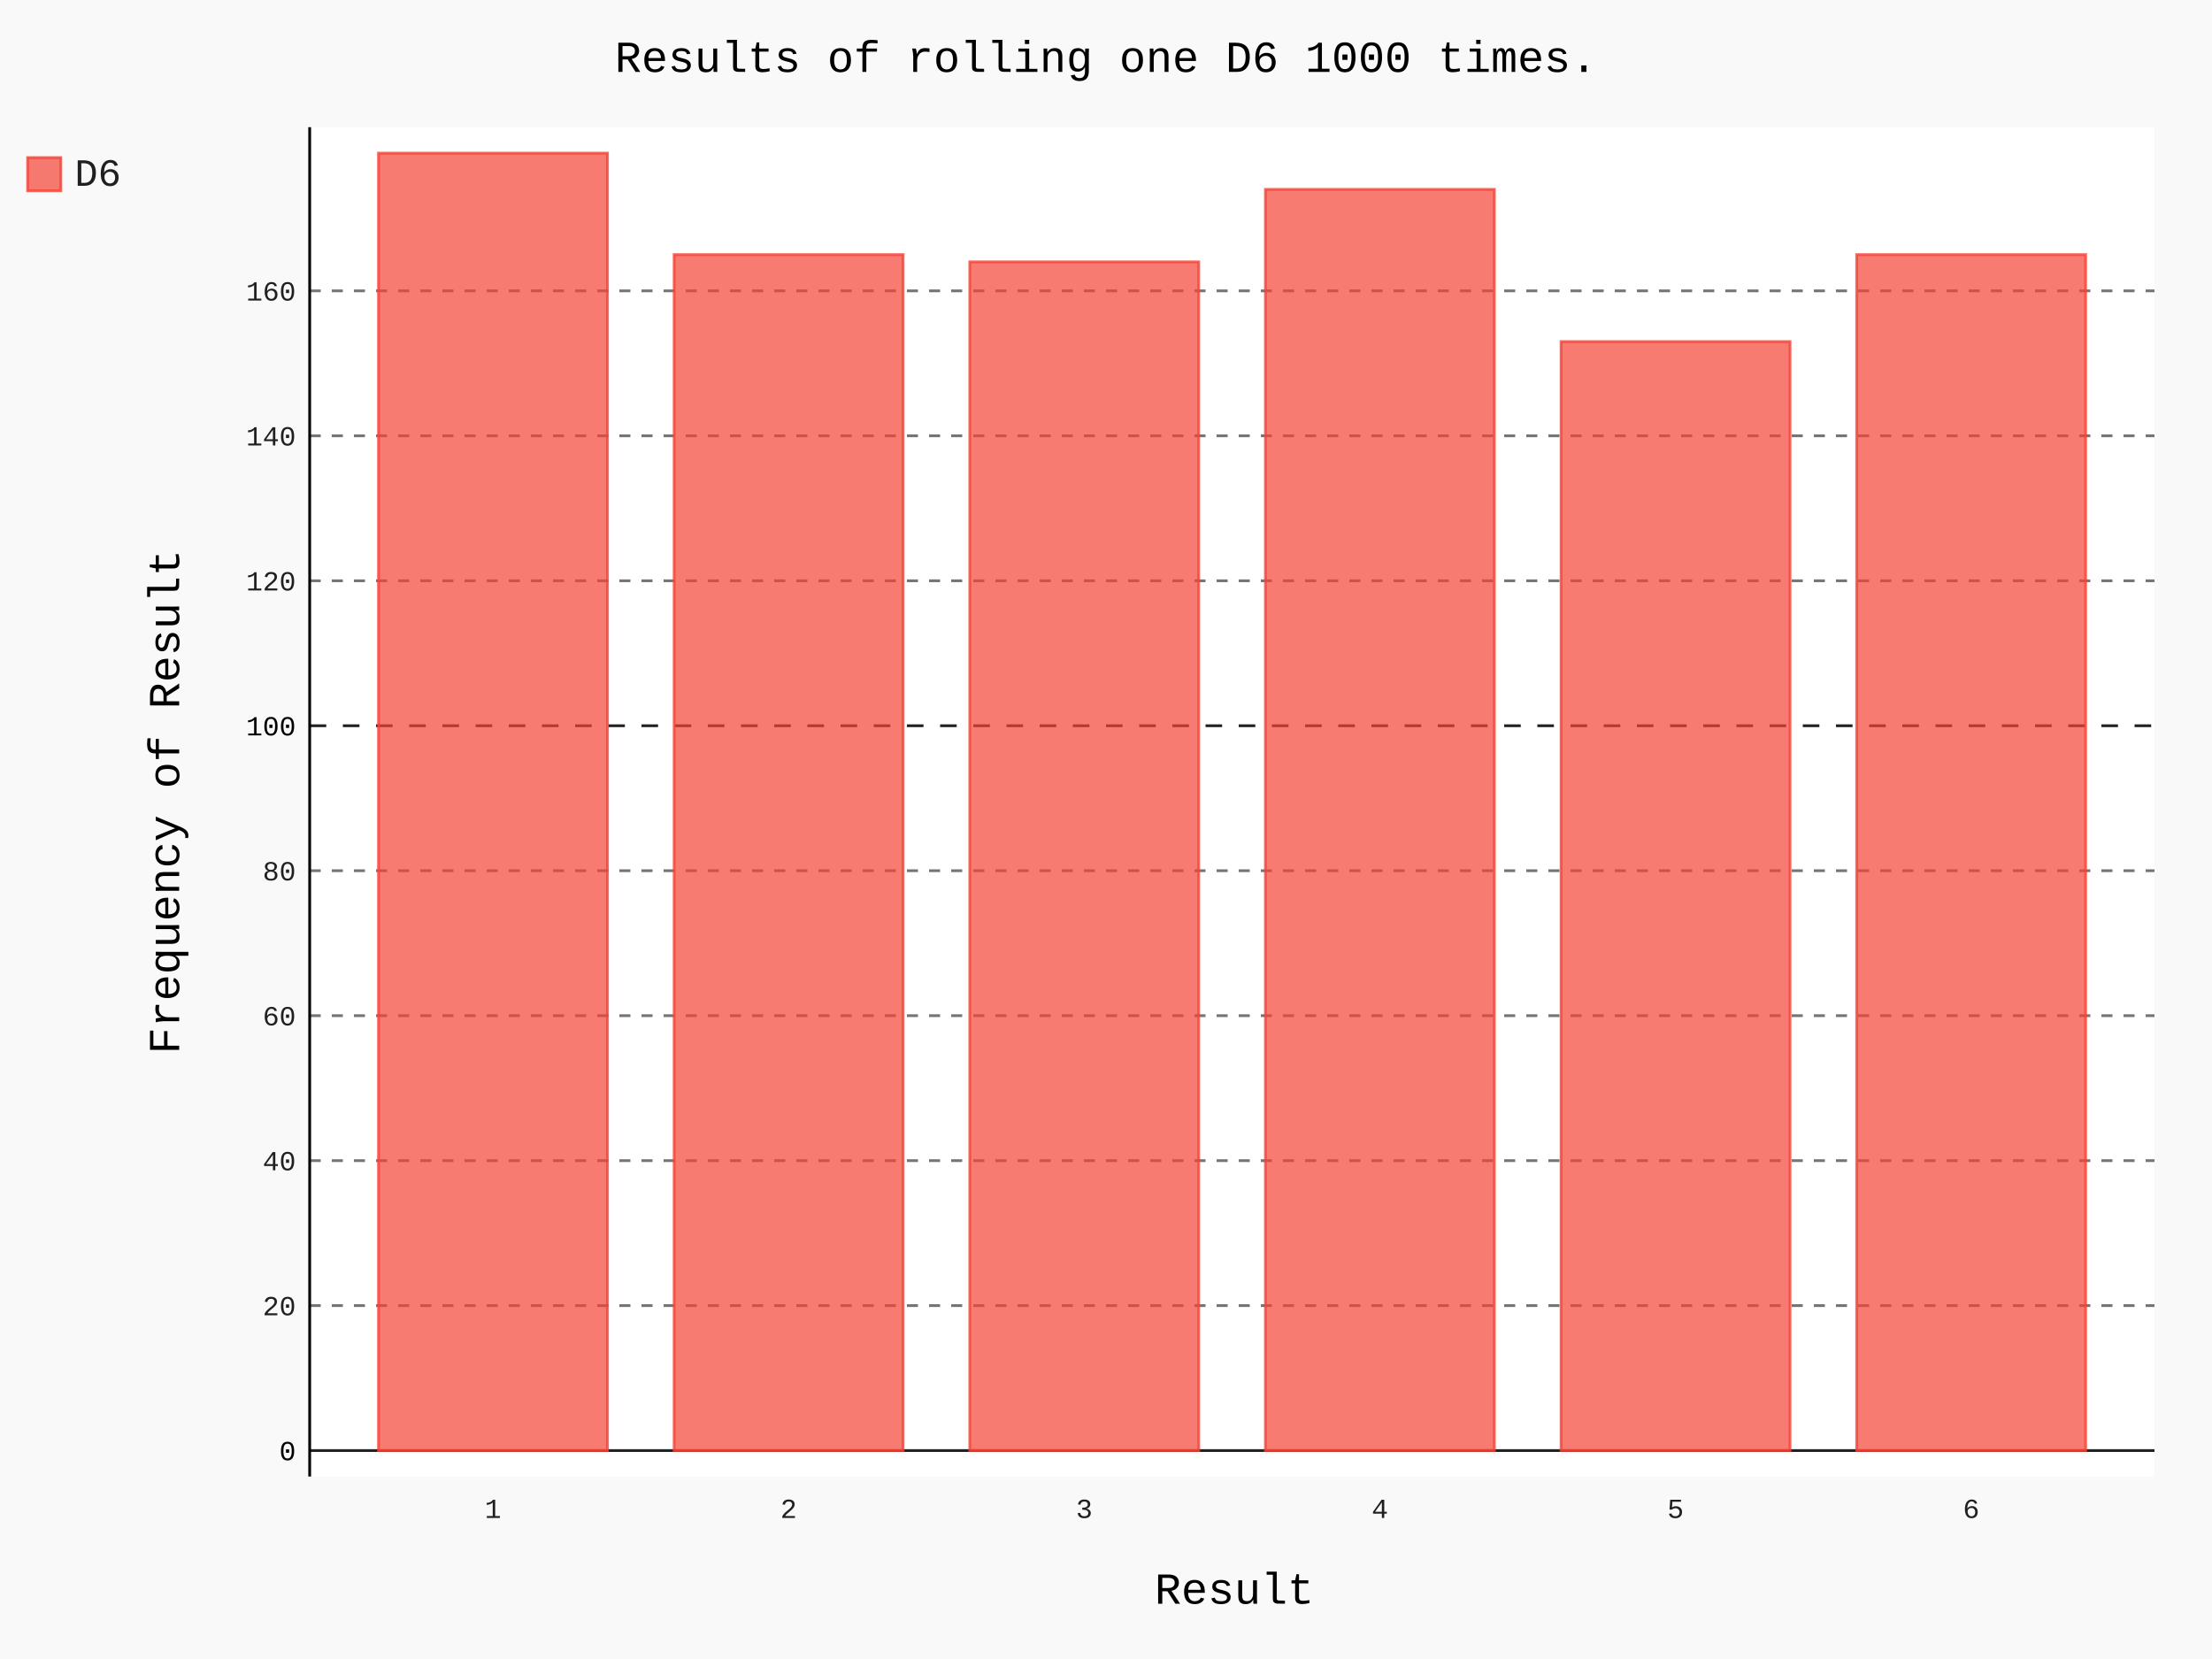
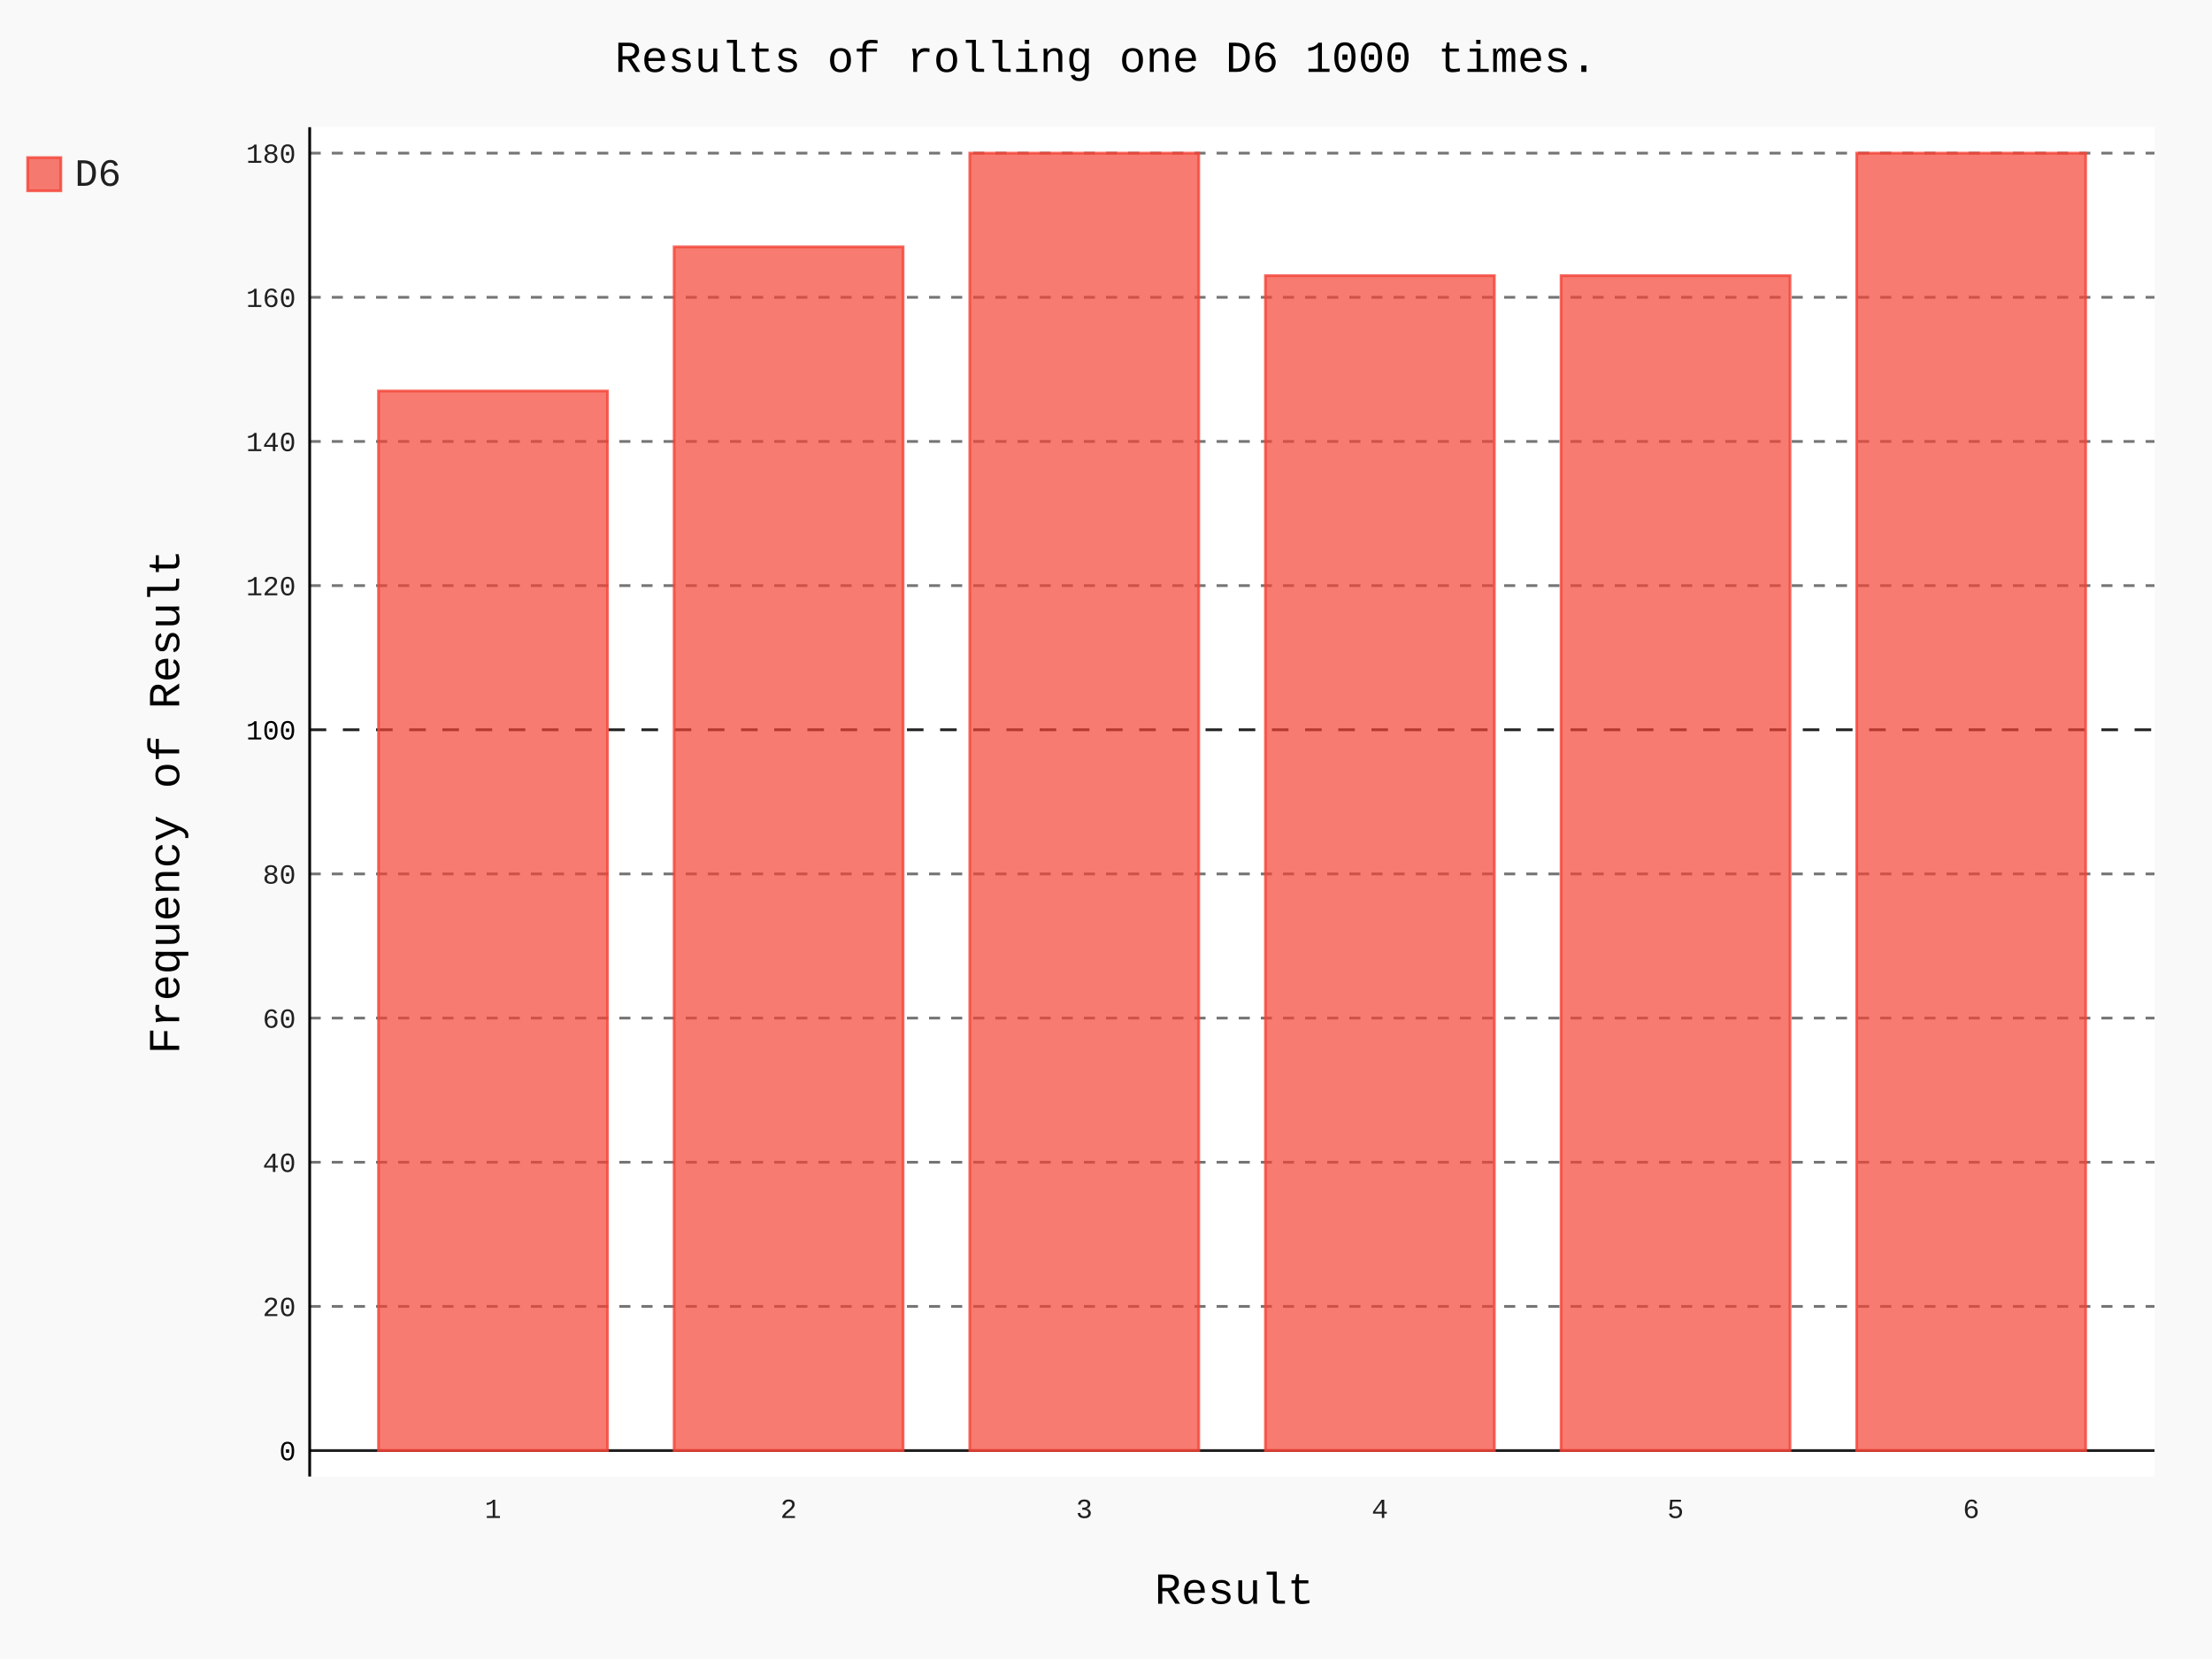
- <svg xmlns="http://www.w3.org/2000/svg" id="chart-e657e677-cb93-4883-8fb1-d97214ec2853" class="pygal-chart" viewBox="0 0 800 600">
+ <svg xmlns="http://www.w3.org/2000/svg" id="chart-93ef022e-5758-4e22-bad9-c4f146a8a1dd" class="pygal-chart" viewBox="0 0 800 600">
  <defs>
-     <style type="text/css">#chart-e657e677-cb93-4883-8fb1-d97214ec2853{-webkit-user-select:none;-webkit-font-smoothing:antialiased;font-family:Consolas,"Liberation Mono",Menlo,Courier,monospace}#chart-e657e677-cb93-4883-8fb1-d97214ec2853 .title{font-family:Consolas,"Liberation Mono",Menlo,Courier,monospace;font-size:16px}#chart-e657e677-cb93-4883-8fb1-d97214ec2853 .legends .legend text{font-family:Consolas,"Liberation Mono",Menlo,Courier,monospace;font-size:14px}#chart-e657e677-cb93-4883-8fb1-d97214ec2853 .axis text{font-family:Consolas,"Liberation Mono",Menlo,Courier,monospace;font-size:10px}#chart-e657e677-cb93-4883-8fb1-d97214ec2853 .axis text.major{font-family:Consolas,"Liberation Mono",Menlo,Courier,monospace;font-size:10px}#chart-e657e677-cb93-4883-8fb1-d97214ec2853 .text-overlay text.value{font-family:Consolas,"Liberation Mono",Menlo,Courier,monospace;font-size:16px}#chart-e657e677-cb93-4883-8fb1-d97214ec2853 .text-overlay text.label{font-family:Consolas,"Liberation Mono",Menlo,Courier,monospace;font-size:10px}#chart-e657e677-cb93-4883-8fb1-d97214ec2853 .tooltip{font-family:Consolas,"Liberation Mono",Menlo,Courier,monospace;font-size:14px}#chart-e657e677-cb93-4883-8fb1-d97214ec2853 text.no_data{font-family:Consolas,"Liberation Mono",Menlo,Courier,monospace;font-size:64px}
- #chart-e657e677-cb93-4883-8fb1-d97214ec2853{background-color:rgba(249,249,249,1)}#chart-e657e677-cb93-4883-8fb1-d97214ec2853 path,#chart-e657e677-cb93-4883-8fb1-d97214ec2853 line,#chart-e657e677-cb93-4883-8fb1-d97214ec2853 rect,#chart-e657e677-cb93-4883-8fb1-d97214ec2853 circle{-webkit-transition:150ms;-moz-transition:150ms;transition:150ms}#chart-e657e677-cb93-4883-8fb1-d97214ec2853 .graph &gt; .background{fill:rgba(249,249,249,1)}#chart-e657e677-cb93-4883-8fb1-d97214ec2853 .plot &gt; .background{fill:rgba(255,255,255,1)}#chart-e657e677-cb93-4883-8fb1-d97214ec2853 .graph{fill:rgba(0,0,0,.87)}#chart-e657e677-cb93-4883-8fb1-d97214ec2853 text.no_data{fill:rgba(0,0,0,1)}#chart-e657e677-cb93-4883-8fb1-d97214ec2853 .title{fill:rgba(0,0,0,1)}#chart-e657e677-cb93-4883-8fb1-d97214ec2853 .legends .legend text{fill:rgba(0,0,0,.87)}#chart-e657e677-cb93-4883-8fb1-d97214ec2853 .legends .legend:hover text{fill:rgba(0,0,0,1)}#chart-e657e677-cb93-4883-8fb1-d97214ec2853 .axis .line{stroke:rgba(0,0,0,1)}#chart-e657e677-cb93-4883-8fb1-d97214ec2853 .axis .guide.line{stroke:rgba(0,0,0,.54)}#chart-e657e677-cb93-4883-8fb1-d97214ec2853 .axis .major.line{stroke:rgba(0,0,0,.87)}#chart-e657e677-cb93-4883-8fb1-d97214ec2853 .axis text.major{fill:rgba(0,0,0,1)}#chart-e657e677-cb93-4883-8fb1-d97214ec2853 .axis.y .guides:hover .guide.line,#chart-e657e677-cb93-4883-8fb1-d97214ec2853 .line-graph .axis.x .guides:hover .guide.line,#chart-e657e677-cb93-4883-8fb1-d97214ec2853 .stackedline-graph .axis.x .guides:hover .guide.line,#chart-e657e677-cb93-4883-8fb1-d97214ec2853 .xy-graph .axis.x .guides:hover .guide.line{stroke:rgba(0,0,0,1)}#chart-e657e677-cb93-4883-8fb1-d97214ec2853 .axis .guides:hover text{fill:rgba(0,0,0,1)}#chart-e657e677-cb93-4883-8fb1-d97214ec2853 .reactive{fill-opacity:.7;stroke-opacity:.8}#chart-e657e677-cb93-4883-8fb1-d97214ec2853 .ci{stroke:rgba(0,0,0,.87)}#chart-e657e677-cb93-4883-8fb1-d97214ec2853 .reactive.active,#chart-e657e677-cb93-4883-8fb1-d97214ec2853 .active .reactive{fill-opacity:.8;stroke-opacity:.9;stroke-width:4}#chart-e657e677-cb93-4883-8fb1-d97214ec2853 .ci .reactive.active{stroke-width:1.5}#chart-e657e677-cb93-4883-8fb1-d97214ec2853 .series text{fill:rgba(0,0,0,1)}#chart-e657e677-cb93-4883-8fb1-d97214ec2853 .tooltip rect{fill:rgba(255,255,255,1);stroke:rgba(0,0,0,1);-webkit-transition:opacity 150ms;-moz-transition:opacity 150ms;transition:opacity 150ms}#chart-e657e677-cb93-4883-8fb1-d97214ec2853 .tooltip .label{fill:rgba(0,0,0,.87)}#chart-e657e677-cb93-4883-8fb1-d97214ec2853 .tooltip .label{fill:rgba(0,0,0,.87)}#chart-e657e677-cb93-4883-8fb1-d97214ec2853 .tooltip .legend{font-size:.8em;fill:rgba(0,0,0,.54)}#chart-e657e677-cb93-4883-8fb1-d97214ec2853 .tooltip .x_label{font-size:.6em;fill:rgba(0,0,0,1)}#chart-e657e677-cb93-4883-8fb1-d97214ec2853 .tooltip .xlink{font-size:.5em;text-decoration:underline}#chart-e657e677-cb93-4883-8fb1-d97214ec2853 .tooltip .value{font-size:1.5em}#chart-e657e677-cb93-4883-8fb1-d97214ec2853 .bound{font-size:.5em}#chart-e657e677-cb93-4883-8fb1-d97214ec2853 .max-value{font-size:.75em;fill:rgba(0,0,0,.54)}#chart-e657e677-cb93-4883-8fb1-d97214ec2853 .map-element{fill:rgba(255,255,255,1);stroke:rgba(0,0,0,.54) !important}#chart-e657e677-cb93-4883-8fb1-d97214ec2853 .map-element .reactive{fill-opacity:inherit;stroke-opacity:inherit}#chart-e657e677-cb93-4883-8fb1-d97214ec2853 .color-0,#chart-e657e677-cb93-4883-8fb1-d97214ec2853 .color-0 a:visited{stroke:#F44336;fill:#F44336}#chart-e657e677-cb93-4883-8fb1-d97214ec2853 .text-overlay .color-0 text{fill:black}
- #chart-e657e677-cb93-4883-8fb1-d97214ec2853 text.no_data{text-anchor:middle}#chart-e657e677-cb93-4883-8fb1-d97214ec2853 .guide.line{fill:none}#chart-e657e677-cb93-4883-8fb1-d97214ec2853 .centered{text-anchor:middle}#chart-e657e677-cb93-4883-8fb1-d97214ec2853 .title{text-anchor:middle}#chart-e657e677-cb93-4883-8fb1-d97214ec2853 .legends .legend text{fill-opacity:1}#chart-e657e677-cb93-4883-8fb1-d97214ec2853 .axis.x text{text-anchor:middle}#chart-e657e677-cb93-4883-8fb1-d97214ec2853 .axis.x:not(.web) text[transform]{text-anchor:start}#chart-e657e677-cb93-4883-8fb1-d97214ec2853 .axis.x:not(.web) text[transform].backwards{text-anchor:end}#chart-e657e677-cb93-4883-8fb1-d97214ec2853 .axis.y text{text-anchor:end}#chart-e657e677-cb93-4883-8fb1-d97214ec2853 .axis.y text[transform].backwards{text-anchor:start}#chart-e657e677-cb93-4883-8fb1-d97214ec2853 .axis.y2 text{text-anchor:start}#chart-e657e677-cb93-4883-8fb1-d97214ec2853 .axis.y2 text[transform].backwards{text-anchor:end}#chart-e657e677-cb93-4883-8fb1-d97214ec2853 .axis .guide.line{stroke-dasharray:4,4}#chart-e657e677-cb93-4883-8fb1-d97214ec2853 .axis .major.guide.line{stroke-dasharray:6,6}#chart-e657e677-cb93-4883-8fb1-d97214ec2853 .horizontal .axis.y .guide.line,#chart-e657e677-cb93-4883-8fb1-d97214ec2853 .horizontal .axis.y2 .guide.line,#chart-e657e677-cb93-4883-8fb1-d97214ec2853 .vertical .axis.x .guide.line{opacity:0}#chart-e657e677-cb93-4883-8fb1-d97214ec2853 .horizontal .axis.always_show .guide.line,#chart-e657e677-cb93-4883-8fb1-d97214ec2853 .vertical .axis.always_show .guide.line{opacity:1 !important}#chart-e657e677-cb93-4883-8fb1-d97214ec2853 .axis.y .guides:hover .guide.line,#chart-e657e677-cb93-4883-8fb1-d97214ec2853 .axis.y2 .guides:hover .guide.line,#chart-e657e677-cb93-4883-8fb1-d97214ec2853 .axis.x .guides:hover .guide.line{opacity:1}#chart-e657e677-cb93-4883-8fb1-d97214ec2853 .axis .guides:hover text{opacity:1}#chart-e657e677-cb93-4883-8fb1-d97214ec2853 .nofill{fill:none}#chart-e657e677-cb93-4883-8fb1-d97214ec2853 .subtle-fill{fill-opacity:.2}#chart-e657e677-cb93-4883-8fb1-d97214ec2853 .dot{stroke-width:1px;fill-opacity:1}#chart-e657e677-cb93-4883-8fb1-d97214ec2853 .dot.active{stroke-width:5px}#chart-e657e677-cb93-4883-8fb1-d97214ec2853 .dot.negative{fill:transparent}#chart-e657e677-cb93-4883-8fb1-d97214ec2853 text,#chart-e657e677-cb93-4883-8fb1-d97214ec2853 tspan{stroke:none !important}#chart-e657e677-cb93-4883-8fb1-d97214ec2853 .series text.active{opacity:1}#chart-e657e677-cb93-4883-8fb1-d97214ec2853 .tooltip rect{fill-opacity:.95;stroke-width:.5}#chart-e657e677-cb93-4883-8fb1-d97214ec2853 .tooltip text{fill-opacity:1}#chart-e657e677-cb93-4883-8fb1-d97214ec2853 .showable{visibility:hidden}#chart-e657e677-cb93-4883-8fb1-d97214ec2853 .showable.shown{visibility:visible}#chart-e657e677-cb93-4883-8fb1-d97214ec2853 .gauge-background{fill:rgba(229,229,229,1);stroke:none}#chart-e657e677-cb93-4883-8fb1-d97214ec2853 .bg-lines{stroke:rgba(249,249,249,1);stroke-width:2px}</style>
+     <style type="text/css">#chart-93ef022e-5758-4e22-bad9-c4f146a8a1dd{-webkit-user-select:none;-webkit-font-smoothing:antialiased;font-family:Consolas,"Liberation Mono",Menlo,Courier,monospace}#chart-93ef022e-5758-4e22-bad9-c4f146a8a1dd .title{font-family:Consolas,"Liberation Mono",Menlo,Courier,monospace;font-size:16px}#chart-93ef022e-5758-4e22-bad9-c4f146a8a1dd .legends .legend text{font-family:Consolas,"Liberation Mono",Menlo,Courier,monospace;font-size:14px}#chart-93ef022e-5758-4e22-bad9-c4f146a8a1dd .axis text{font-family:Consolas,"Liberation Mono",Menlo,Courier,monospace;font-size:10px}#chart-93ef022e-5758-4e22-bad9-c4f146a8a1dd .axis text.major{font-family:Consolas,"Liberation Mono",Menlo,Courier,monospace;font-size:10px}#chart-93ef022e-5758-4e22-bad9-c4f146a8a1dd .text-overlay text.value{font-family:Consolas,"Liberation Mono",Menlo,Courier,monospace;font-size:16px}#chart-93ef022e-5758-4e22-bad9-c4f146a8a1dd .text-overlay text.label{font-family:Consolas,"Liberation Mono",Menlo,Courier,monospace;font-size:10px}#chart-93ef022e-5758-4e22-bad9-c4f146a8a1dd .tooltip{font-family:Consolas,"Liberation Mono",Menlo,Courier,monospace;font-size:14px}#chart-93ef022e-5758-4e22-bad9-c4f146a8a1dd text.no_data{font-family:Consolas,"Liberation Mono",Menlo,Courier,monospace;font-size:64px}
+ #chart-93ef022e-5758-4e22-bad9-c4f146a8a1dd{background-color:rgba(249,249,249,1)}#chart-93ef022e-5758-4e22-bad9-c4f146a8a1dd path,#chart-93ef022e-5758-4e22-bad9-c4f146a8a1dd line,#chart-93ef022e-5758-4e22-bad9-c4f146a8a1dd rect,#chart-93ef022e-5758-4e22-bad9-c4f146a8a1dd circle{-webkit-transition:150ms;-moz-transition:150ms;transition:150ms}#chart-93ef022e-5758-4e22-bad9-c4f146a8a1dd .graph &gt; .background{fill:rgba(249,249,249,1)}#chart-93ef022e-5758-4e22-bad9-c4f146a8a1dd .plot &gt; .background{fill:rgba(255,255,255,1)}#chart-93ef022e-5758-4e22-bad9-c4f146a8a1dd .graph{fill:rgba(0,0,0,.87)}#chart-93ef022e-5758-4e22-bad9-c4f146a8a1dd text.no_data{fill:rgba(0,0,0,1)}#chart-93ef022e-5758-4e22-bad9-c4f146a8a1dd .title{fill:rgba(0,0,0,1)}#chart-93ef022e-5758-4e22-bad9-c4f146a8a1dd .legends .legend text{fill:rgba(0,0,0,.87)}#chart-93ef022e-5758-4e22-bad9-c4f146a8a1dd .legends .legend:hover text{fill:rgba(0,0,0,1)}#chart-93ef022e-5758-4e22-bad9-c4f146a8a1dd .axis .line{stroke:rgba(0,0,0,1)}#chart-93ef022e-5758-4e22-bad9-c4f146a8a1dd .axis .guide.line{stroke:rgba(0,0,0,.54)}#chart-93ef022e-5758-4e22-bad9-c4f146a8a1dd .axis .major.line{stroke:rgba(0,0,0,.87)}#chart-93ef022e-5758-4e22-bad9-c4f146a8a1dd .axis text.major{fill:rgba(0,0,0,1)}#chart-93ef022e-5758-4e22-bad9-c4f146a8a1dd .axis.y .guides:hover .guide.line,#chart-93ef022e-5758-4e22-bad9-c4f146a8a1dd .line-graph .axis.x .guides:hover .guide.line,#chart-93ef022e-5758-4e22-bad9-c4f146a8a1dd .stackedline-graph .axis.x .guides:hover .guide.line,#chart-93ef022e-5758-4e22-bad9-c4f146a8a1dd .xy-graph .axis.x .guides:hover .guide.line{stroke:rgba(0,0,0,1)}#chart-93ef022e-5758-4e22-bad9-c4f146a8a1dd .axis .guides:hover text{fill:rgba(0,0,0,1)}#chart-93ef022e-5758-4e22-bad9-c4f146a8a1dd .reactive{fill-opacity:.7;stroke-opacity:.8}#chart-93ef022e-5758-4e22-bad9-c4f146a8a1dd .ci{stroke:rgba(0,0,0,.87)}#chart-93ef022e-5758-4e22-bad9-c4f146a8a1dd .reactive.active,#chart-93ef022e-5758-4e22-bad9-c4f146a8a1dd .active .reactive{fill-opacity:.8;stroke-opacity:.9;stroke-width:4}#chart-93ef022e-5758-4e22-bad9-c4f146a8a1dd .ci .reactive.active{stroke-width:1.5}#chart-93ef022e-5758-4e22-bad9-c4f146a8a1dd .series text{fill:rgba(0,0,0,1)}#chart-93ef022e-5758-4e22-bad9-c4f146a8a1dd .tooltip rect{fill:rgba(255,255,255,1);stroke:rgba(0,0,0,1);-webkit-transition:opacity 150ms;-moz-transition:opacity 150ms;transition:opacity 150ms}#chart-93ef022e-5758-4e22-bad9-c4f146a8a1dd .tooltip .label{fill:rgba(0,0,0,.87)}#chart-93ef022e-5758-4e22-bad9-c4f146a8a1dd .tooltip .label{fill:rgba(0,0,0,.87)}#chart-93ef022e-5758-4e22-bad9-c4f146a8a1dd .tooltip .legend{font-size:.8em;fill:rgba(0,0,0,.54)}#chart-93ef022e-5758-4e22-bad9-c4f146a8a1dd .tooltip .x_label{font-size:.6em;fill:rgba(0,0,0,1)}#chart-93ef022e-5758-4e22-bad9-c4f146a8a1dd .tooltip .xlink{font-size:.5em;text-decoration:underline}#chart-93ef022e-5758-4e22-bad9-c4f146a8a1dd .tooltip .value{font-size:1.5em}#chart-93ef022e-5758-4e22-bad9-c4f146a8a1dd .bound{font-size:.5em}#chart-93ef022e-5758-4e22-bad9-c4f146a8a1dd .max-value{font-size:.75em;fill:rgba(0,0,0,.54)}#chart-93ef022e-5758-4e22-bad9-c4f146a8a1dd .map-element{fill:rgba(255,255,255,1);stroke:rgba(0,0,0,.54) !important}#chart-93ef022e-5758-4e22-bad9-c4f146a8a1dd .map-element .reactive{fill-opacity:inherit;stroke-opacity:inherit}#chart-93ef022e-5758-4e22-bad9-c4f146a8a1dd .color-0,#chart-93ef022e-5758-4e22-bad9-c4f146a8a1dd .color-0 a:visited{stroke:#F44336;fill:#F44336}#chart-93ef022e-5758-4e22-bad9-c4f146a8a1dd .text-overlay .color-0 text{fill:black}
+ #chart-93ef022e-5758-4e22-bad9-c4f146a8a1dd text.no_data{text-anchor:middle}#chart-93ef022e-5758-4e22-bad9-c4f146a8a1dd .guide.line{fill:none}#chart-93ef022e-5758-4e22-bad9-c4f146a8a1dd .centered{text-anchor:middle}#chart-93ef022e-5758-4e22-bad9-c4f146a8a1dd .title{text-anchor:middle}#chart-93ef022e-5758-4e22-bad9-c4f146a8a1dd .legends .legend text{fill-opacity:1}#chart-93ef022e-5758-4e22-bad9-c4f146a8a1dd .axis.x text{text-anchor:middle}#chart-93ef022e-5758-4e22-bad9-c4f146a8a1dd .axis.x:not(.web) text[transform]{text-anchor:start}#chart-93ef022e-5758-4e22-bad9-c4f146a8a1dd .axis.x:not(.web) text[transform].backwards{text-anchor:end}#chart-93ef022e-5758-4e22-bad9-c4f146a8a1dd .axis.y text{text-anchor:end}#chart-93ef022e-5758-4e22-bad9-c4f146a8a1dd .axis.y text[transform].backwards{text-anchor:start}#chart-93ef022e-5758-4e22-bad9-c4f146a8a1dd .axis.y2 text{text-anchor:start}#chart-93ef022e-5758-4e22-bad9-c4f146a8a1dd .axis.y2 text[transform].backwards{text-anchor:end}#chart-93ef022e-5758-4e22-bad9-c4f146a8a1dd .axis .guide.line{stroke-dasharray:4,4}#chart-93ef022e-5758-4e22-bad9-c4f146a8a1dd .axis .major.guide.line{stroke-dasharray:6,6}#chart-93ef022e-5758-4e22-bad9-c4f146a8a1dd .horizontal .axis.y .guide.line,#chart-93ef022e-5758-4e22-bad9-c4f146a8a1dd .horizontal .axis.y2 .guide.line,#chart-93ef022e-5758-4e22-bad9-c4f146a8a1dd .vertical .axis.x .guide.line{opacity:0}#chart-93ef022e-5758-4e22-bad9-c4f146a8a1dd .horizontal .axis.always_show .guide.line,#chart-93ef022e-5758-4e22-bad9-c4f146a8a1dd .vertical .axis.always_show .guide.line{opacity:1 !important}#chart-93ef022e-5758-4e22-bad9-c4f146a8a1dd .axis.y .guides:hover .guide.line,#chart-93ef022e-5758-4e22-bad9-c4f146a8a1dd .axis.y2 .guides:hover .guide.line,#chart-93ef022e-5758-4e22-bad9-c4f146a8a1dd .axis.x .guides:hover .guide.line{opacity:1}#chart-93ef022e-5758-4e22-bad9-c4f146a8a1dd .axis .guides:hover text{opacity:1}#chart-93ef022e-5758-4e22-bad9-c4f146a8a1dd .nofill{fill:none}#chart-93ef022e-5758-4e22-bad9-c4f146a8a1dd .subtle-fill{fill-opacity:.2}#chart-93ef022e-5758-4e22-bad9-c4f146a8a1dd .dot{stroke-width:1px;fill-opacity:1}#chart-93ef022e-5758-4e22-bad9-c4f146a8a1dd .dot.active{stroke-width:5px}#chart-93ef022e-5758-4e22-bad9-c4f146a8a1dd .dot.negative{fill:transparent}#chart-93ef022e-5758-4e22-bad9-c4f146a8a1dd text,#chart-93ef022e-5758-4e22-bad9-c4f146a8a1dd tspan{stroke:none !important}#chart-93ef022e-5758-4e22-bad9-c4f146a8a1dd .series text.active{opacity:1}#chart-93ef022e-5758-4e22-bad9-c4f146a8a1dd .tooltip rect{fill-opacity:.95;stroke-width:.5}#chart-93ef022e-5758-4e22-bad9-c4f146a8a1dd .tooltip text{fill-opacity:1}#chart-93ef022e-5758-4e22-bad9-c4f146a8a1dd .showable{visibility:hidden}#chart-93ef022e-5758-4e22-bad9-c4f146a8a1dd .showable.shown{visibility:visible}#chart-93ef022e-5758-4e22-bad9-c4f146a8a1dd .gauge-background{fill:rgba(229,229,229,1);stroke:none}#chart-93ef022e-5758-4e22-bad9-c4f146a8a1dd .bg-lines{stroke:rgba(249,249,249,1);stroke-width:2px}</style>
  </defs>
  <g class="graph bar-graph vertical">
    <rect class="background" height="600" width="800" x="0" y="0" />
    <g class="plot" transform="translate(112, 46)">
      <rect class="background" height="488" width="667.2" x="0" y="0" />
      <g class="axis y always_show">
        <g class="guides">
          <path class="axis major line" d="M0 478.615 h667.2" />
          <text class="major" x="-5" y="482.115">0</text>
        </g>
        <g class="guides">
-           <path class="guide line" d="M0 426.187 h667.2" />
-           <text class="" x="-5" y="429.687">20</text>
+           <path class="guide line" d="M0 426.479 h667.2" />
+           <text class="" x="-5" y="429.979">20</text>
        </g>
        <g class="guides">
-           <path class="guide line" d="M0 373.759 h667.2" />
-           <text class="" x="-5" y="377.259">40</text>
+           <path class="guide line" d="M0 374.342 h667.2" />
+           <text class="" x="-5" y="377.842">40</text>
        </g>
        <g class="guides">
-           <path class="guide line" d="M0 321.331 h667.2" />
-           <text class="" x="-5" y="324.831">60</text>
+           <path class="guide line" d="M0 322.205 h667.2" />
+           <text class="" x="-5" y="325.705">60</text>
        </g>
        <g class="guides">
-           <path class="guide line" d="M0 268.903 h667.2" />
-           <text class="" x="-5" y="272.403">80</text>
+           <path class="guide line" d="M0 270.068 h667.2" />
+           <text class="" x="-5" y="273.568">80</text>
        </g>
        <g class="guides">
-           <path class="major guide line" d="M0 216.475 h667.2" />
-           <text class="major" x="-5" y="219.975">100</text>
+           <path class="major guide line" d="M0 217.932 h667.2" />
+           <text class="major" x="-5" y="221.432">100</text>
        </g>
        <g class="guides">
-           <path class="guide line" d="M0 164.047 h667.2" />
-           <text class="" x="-5" y="167.547">120</text>
+           <path class="guide line" d="M0 165.795 h667.2" />
+           <text class="" x="-5" y="169.295">120</text>
        </g>
        <g class="guides">
-           <path class="guide line" d="M0 111.619 h667.2" />
-           <text class="" x="-5" y="115.119">140</text>
+           <path class="guide line" d="M0 113.658 h667.2" />
+           <text class="" x="-5" y="117.158">140</text>
        </g>
        <g class="guides">
-           <path class="guide line" d="M0 59.191 h667.2" />
-           <text class="" x="-5" y="62.691">160</text>
+           <path class="guide line" d="M0 61.521 h667.2" />
+           <text class="" x="-5" y="65.021">160</text>
+         </g>
+         <g class="guides">
+           <path class="guide line" d="M0 9.385 h667.2" />
+           <text class="" x="-5" y="12.885">180</text>
        </g>
      </g>
      <g class="axis x">
        <path class="line" d="M0 0 v488" />
        <g class="guides">
          <path class="guide line" d="M66.292 0 v488" />
          <text class="" x="66.292" y="503.0">1</text>
        </g>
        <g class="guides">
          <path class="guide line" d="M173.215 0 v488" />
          <text class="" x="173.215" y="503.0">2</text>
        </g>
        <g class="guides">
          <path class="guide line" d="M280.138 0 v488" />
          <text class="" x="280.138" y="503.0">3</text>
        </g>
        <g class="guides">
          <path class="guide line" d="M387.062 0 v488" />
          <text class="" x="387.062" y="503.0">4</text>
        </g>
        <g class="guides">
          <path class="guide line" d="M493.985 0 v488" />
          <text class="" x="493.985" y="503.0">5</text>
        </g>
        <g class="guides">
          <path class="guide line" d="M600.908 0 v488" />
          <text class="" x="600.908" y="503.0">6</text>
        </g>
      </g>
      <g class="series serie-0 color-0">
        <g class="bars">
          <g class="bar">
-             <rect class="rect reactive tooltip-trigger" height="469.231" rx="0" ry="0" width="82.801" x="24.892" y="9.385" />
+             <rect class="rect reactive tooltip-trigger" height="383.205" rx="0" ry="0" width="82.801" x="24.892" y="95.41" />
          </g>
          <g class="bar">
-             <rect class="rect reactive tooltip-trigger" height="432.531" rx="0" ry="0" width="82.801" x="131.815" y="46.084" />
+             <rect class="rect reactive tooltip-trigger" height="435.342" rx="0" ry="0" width="82.801" x="131.815" y="43.274" />
          </g>
          <g class="bar">
-             <rect class="rect reactive tooltip-trigger" height="429.91" rx="0" ry="0" width="82.801" x="238.738" y="48.706" />
+             <rect class="rect reactive tooltip-trigger" height="469.231" rx="0" ry="0" width="82.801" x="238.738" y="9.385" />
          </g>
          <g class="bar">
-             <rect class="rect reactive tooltip-trigger" height="456.124" rx="0" ry="0" width="82.801" x="345.661" y="22.492" />
+             <rect class="rect reactive tooltip-trigger" height="424.915" rx="0" ry="0" width="82.801" x="345.661" y="53.701" />
          </g>
          <g class="bar">
-             <rect class="rect reactive tooltip-trigger" height="401.074" rx="0" ry="0" width="82.801" x="452.584" y="77.541" />
+             <rect class="rect reactive tooltip-trigger" height="424.915" rx="0" ry="0" width="82.801" x="452.584" y="53.701" />
          </g>
          <g class="bar">
-             <rect class="rect reactive tooltip-trigger" height="432.531" rx="0" ry="0" width="82.801" x="559.507" y="46.084" />
+             <rect class="rect reactive tooltip-trigger" height="469.231" rx="0" ry="0" width="82.801" x="559.507" y="9.385" />
          </g>
        </g>
      </g>
    </g>
    <g class="titles">
      <text class="title plot_title" x="400.0" y="26">Results of rolling one D6 1000 times.</text>
      <text class="title" x="446.4" y="580">Result</text>
      <text class="title" x="38.8" y="316.0" transform="rotate(-90 38.8 290)">Frequency of Result</text>
    </g>
    <g class="plot overlay" transform="translate(112, 46)">
      <g class="series serie-0 color-0" />
    </g>
    <g class="plot text-overlay" transform="translate(112, 46)">
      <g class="series serie-0 color-0" />
    </g>
    <g class="plot tooltip-overlay" transform="translate(112, 46)">
      <g class="tooltip" style="opacity: 0" transform="translate(0 0)">
        <rect class="tooltip-box" height="0" rx="0" ry="0" width="0" />
        <g class="text" />
      </g>
    </g>
    <g class="legends" transform="translate(10, 56)">
      <g class="legend reactive activate-serie" id="activate-serie-0">
        <rect class="color-0 reactive" height="12" width="12" x="0.0" y="1.0" />
        <text x="17.0" y="11.2">D6</text>
      </g>
    </g>
    <g class="legends" transform="translate(790, 56)" />
  </g>
</svg>
